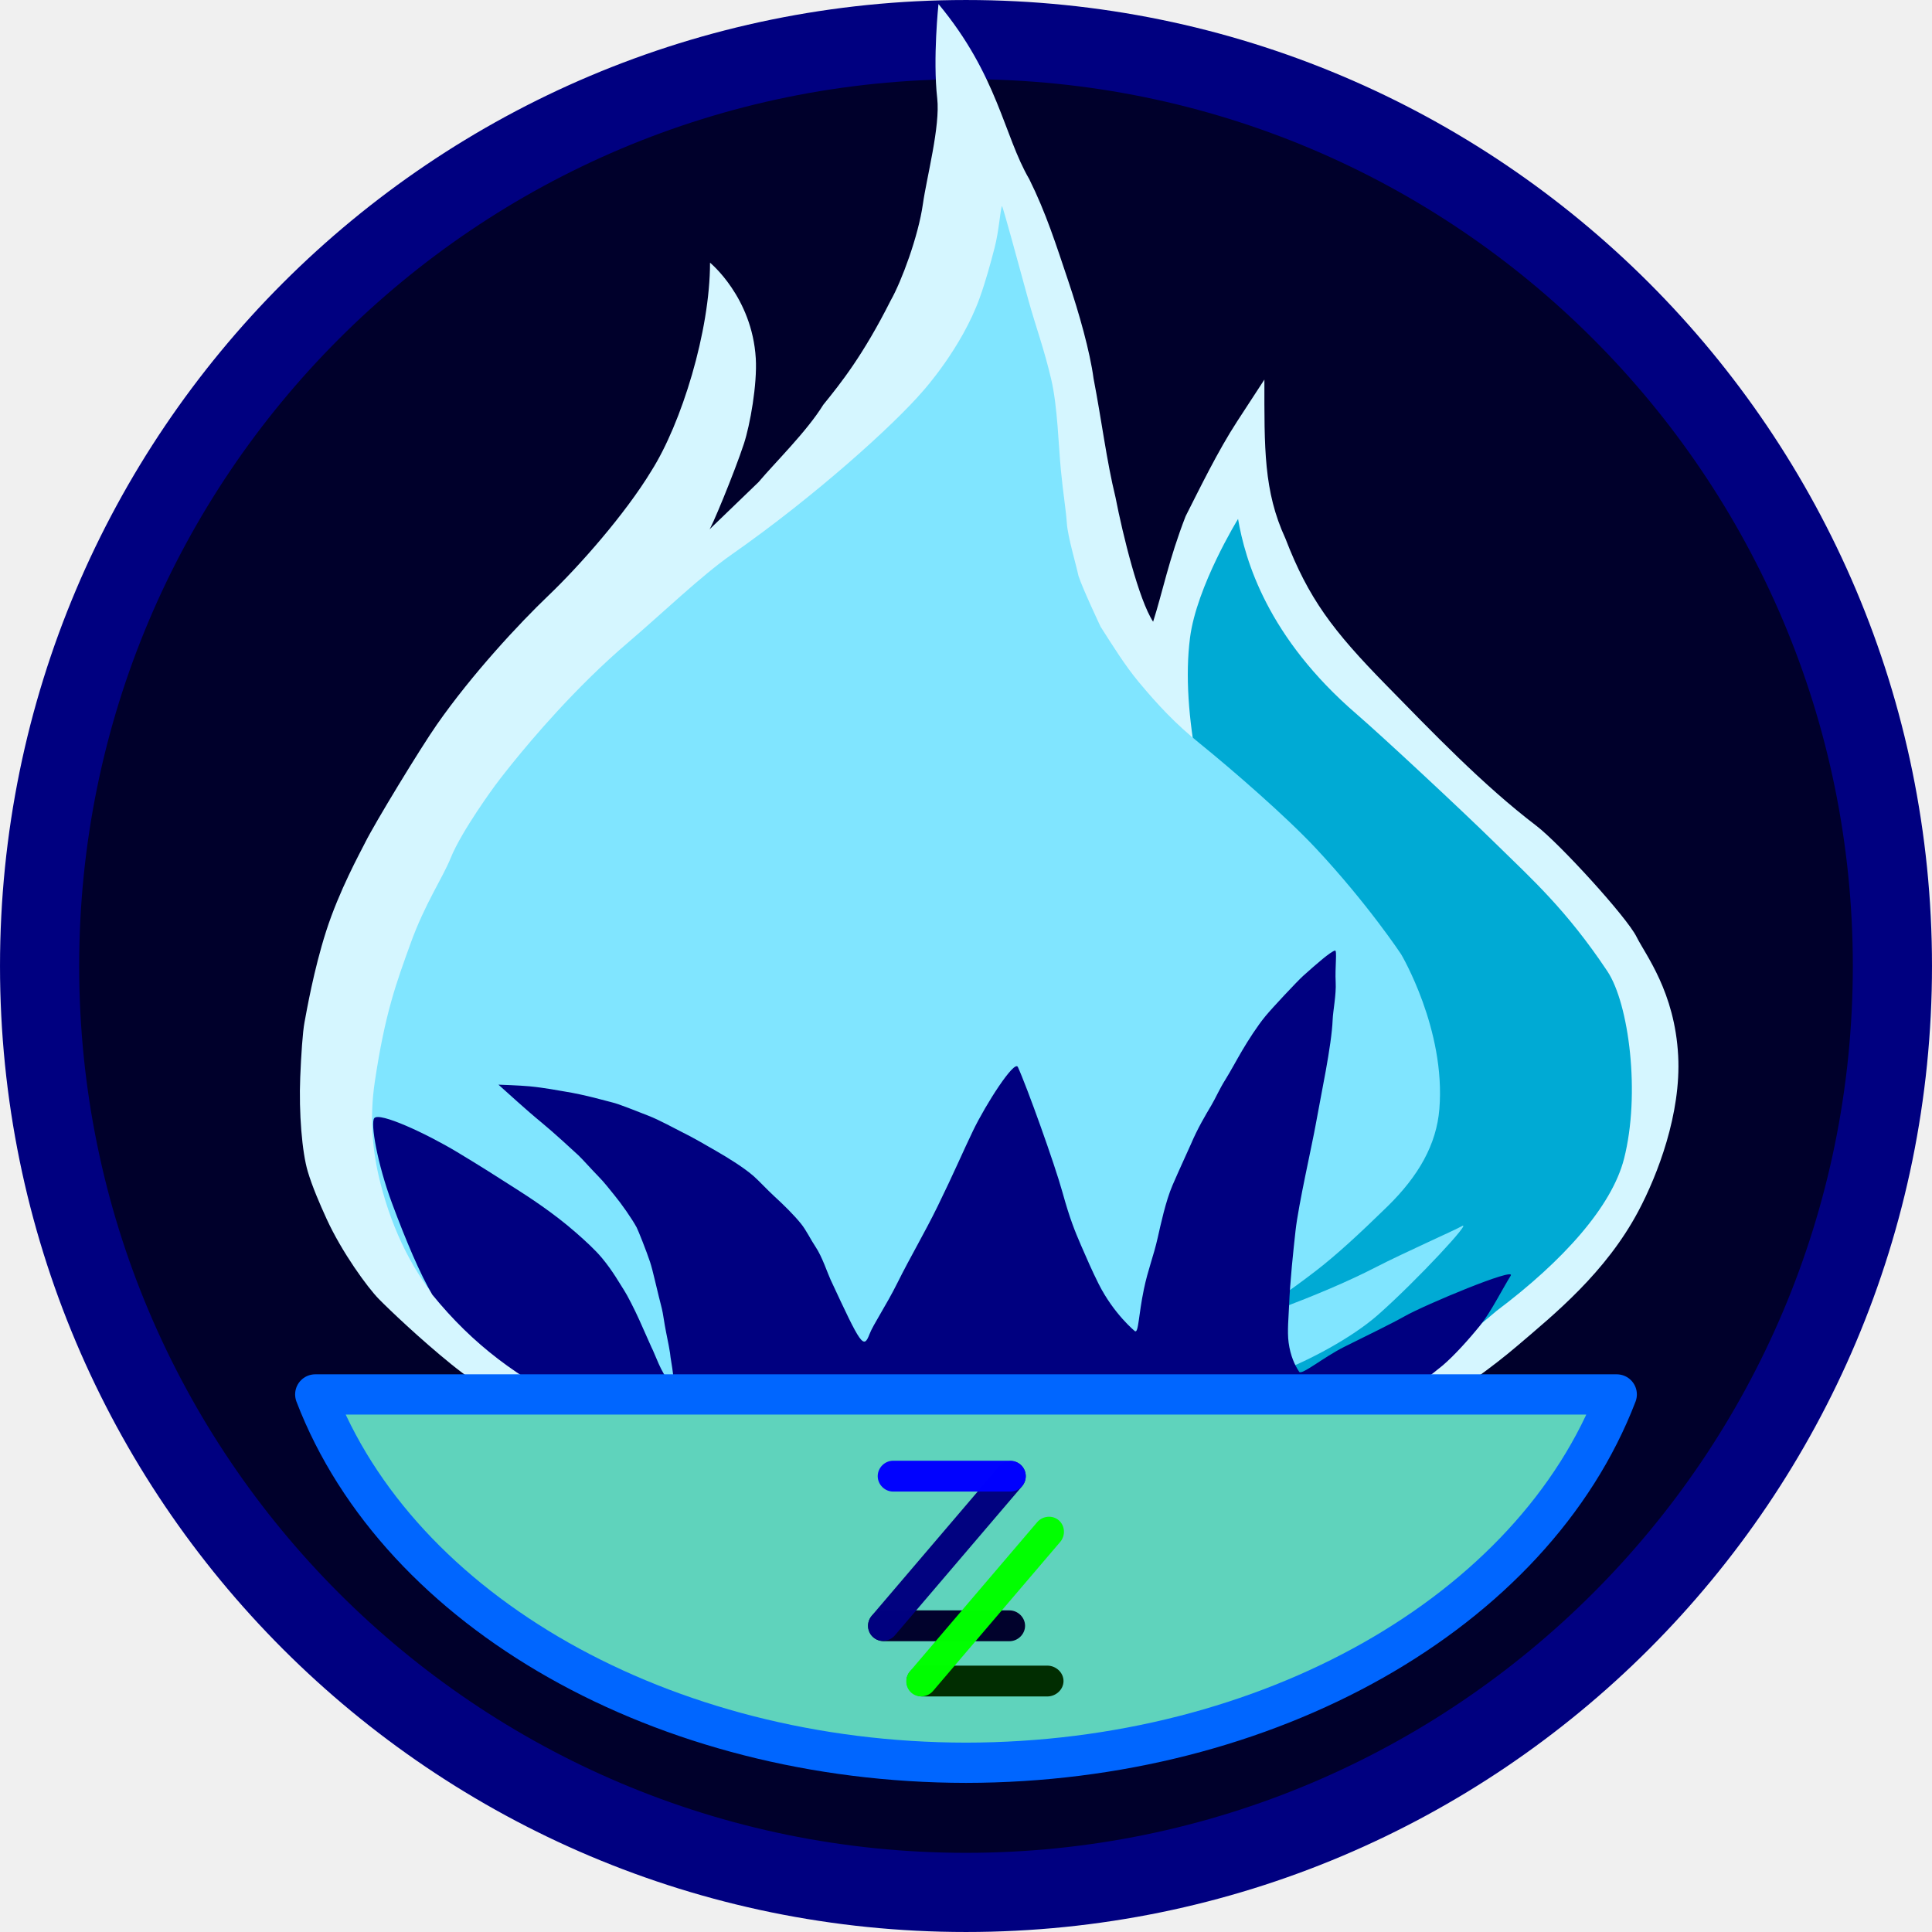
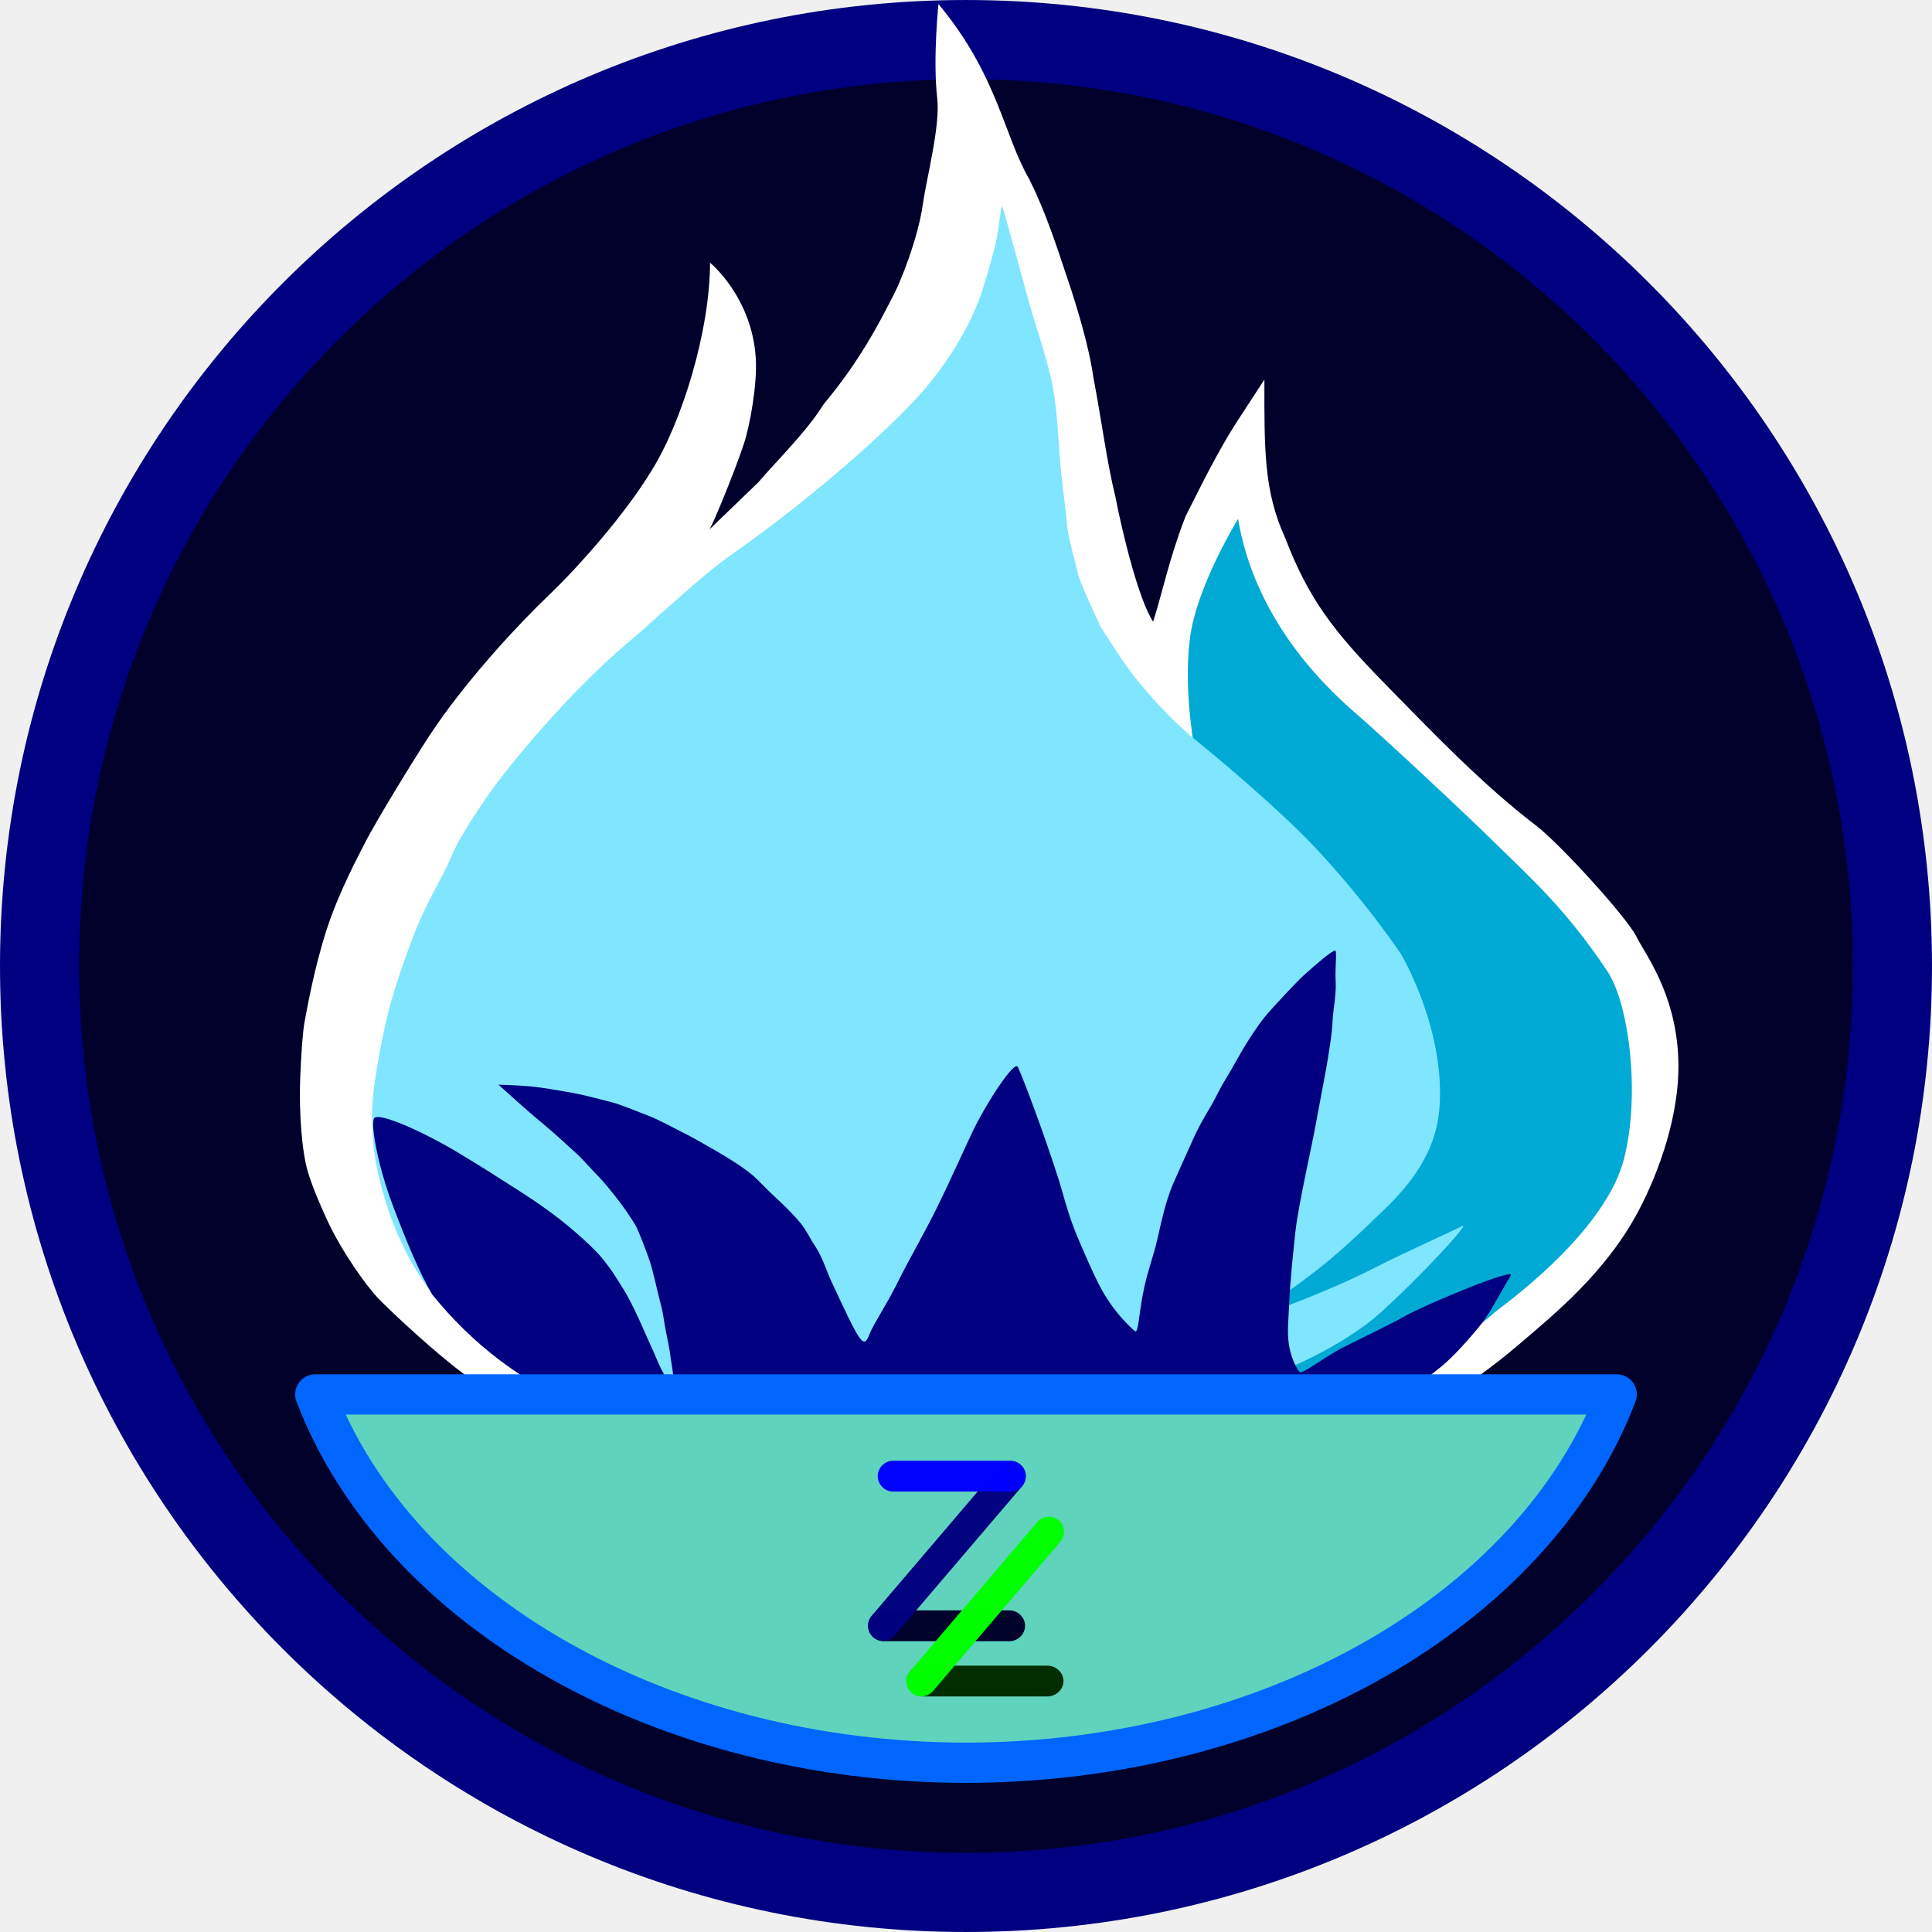
<svg xmlns="http://www.w3.org/2000/svg" width="1200" height="1200" version="1.1" viewBox="0 0 1200 1200">
  <g transform="matrix(4.5589 0 0 4.5589 -1544.9 -359.49)" />
  <circle cx="600" cy="600" r="575.41" fill="#00002b" stroke="#000080" stroke-linecap="round" stroke-linejoin="round" stroke-width="49.17" />
-   <path d="m582.91 2.51s-3.589 33.91-0.785 58.607c1.957 17.234-6.548 48.969-8.896 65.595-2.831 20.039-13.312 48.131-19.948 59.814-17.347 34.424-31.085 51.494-41.941 64.902-10.316 16.68-29.649 35.524-40.253 48.068l-30.742 29.634c0.674 1.053 15.935-35.898 21.709-53.502 3.851-11.742 8.338-36.994 7.373-53.056-2.289-38.118-28.42-59.408-28.42-59.408 0.021 42.475-17.754 99.85-36.468 129.37-16.215 26.749-44.711 59.046-63.945 77.42-17.98 17.176-47.302 48.638-69.27 80.129-10.311 14.781-38.509 61.115-44.577 73.362-2.864 5.78-16.099 29.662-24.24 55.143-7.684 24.052-12.005 49.134-13.381 56.415-1.124 5.944-2.09 20.316-2.647 34.075-0.891 22.014 1.097 46.576 4.704 58.629 2.8 9.357 7.345 19.897 11.651 29.315 9.509 20.801 25.506 42.728 32.506 49.857 6.234 6.349 25.602 24.833 45.033 40.546 16.993 13.742 44.132 31.181 58.246 39.212 15.967 9.085 42.849 20.988 57.231 26.579 10.499 5.073 40.487 12.615 40.487 12.615s352.63 5.03 362.34 0c65.641-34.01 112.16-62.986 143.7-89.867 23.103-19.69 55.022-45.584 75.261-83.728 11.928-22.48 26.595-60.53 24.706-96.468-2.087-39.724-20.304-62.68-25.871-73.916-6.068-12.247-47.945-58.071-62.279-68.995-33.227-25.321-64.694-58.238-93.455-87.587-32.919-33.592-47.967-53.509-62.343-90.799-13.58-29.406-13.077-56.234-13.056-98.71l-16.962 26.023c-11.905 18.264-23.2 41.57-31.976 58.865-10.447 26.904-14.404 47.516-20.181 65.507-8.918-13.649-18.774-53.724-23.356-77.239-5.594-22.882-8.498-47.181-13.636-73.819-2.243-16.814-8.976-40.573-15.752-60.714-7.624-22.663-13.701-41.966-24.178-63.097-15.823-27.057-19.472-64.38-56.384-108.78z" fill="#d5f6ff" />
+   <path d="m582.91 2.51s-3.589 33.91-0.785 58.607c1.957 17.234-6.548 48.969-8.896 65.595-2.831 20.039-13.312 48.131-19.948 59.814-17.347 34.424-31.085 51.494-41.941 64.902-10.316 16.68-29.649 35.524-40.253 48.068l-30.742 29.634c0.674 1.053 15.935-35.898 21.709-53.502 3.851-11.742 8.338-36.994 7.373-53.056-2.289-38.118-28.42-59.408-28.42-59.408 0.021 42.475-17.754 99.85-36.468 129.37-16.215 26.749-44.711 59.046-63.945 77.42-17.98 17.176-47.302 48.638-69.27 80.129-10.311 14.781-38.509 61.115-44.577 73.362-2.864 5.78-16.099 29.662-24.24 55.143-7.684 24.052-12.005 49.134-13.381 56.415-1.124 5.944-2.09 20.316-2.647 34.075-0.891 22.014 1.097 46.576 4.704 58.629 2.8 9.357 7.345 19.897 11.651 29.315 9.509 20.801 25.506 42.728 32.506 49.857 6.234 6.349 25.602 24.833 45.033 40.546 16.993 13.742 44.132 31.181 58.246 39.212 15.967 9.085 42.849 20.988 57.231 26.579 10.499 5.073 40.487 12.615 40.487 12.615s352.63 5.03 362.34 0c65.641-34.01 112.16-62.986 143.7-89.867 23.103-19.69 55.022-45.584 75.261-83.728 11.928-22.48 26.595-60.53 24.706-96.468-2.087-39.724-20.304-62.68-25.871-73.916-6.068-12.247-47.945-58.071-62.279-68.995-33.227-25.321-64.694-58.238-93.455-87.587-32.919-33.592-47.967-53.509-62.343-90.799-13.58-29.406-13.077-56.234-13.056-98.71l-16.962 26.023c-11.905 18.264-23.2 41.57-31.976 58.865-10.447 26.904-14.404 47.516-20.181 65.507-8.918-13.649-18.774-53.724-23.356-77.239-5.594-22.882-8.498-47.181-13.636-73.819-2.243-16.814-8.976-40.573-15.752-60.714-7.624-22.663-13.701-41.966-24.178-63.097-15.823-27.057-19.472-64.38-56.384-108.78z" fill="#fff" />
  <path d="m668.8 863.66s62.161 5.91 108.91 14.474c21.482 3.935 44.214 11.952 49.976 9.082 21.73-10.823 71.577-47.144 101.86-73.014 41.584-31.214 71.606-64.973 79.15-94.402 10.317-40.251 3.097-96.422-10.357-116.59-25.604-38.377-47.125-57.417-69.325-79.223-21.802-21.416-70.94-67.116-86.401-80.439-55.393-47.733-69.275-95.595-73.629-121.24 0 0-25.742 41.814-29.85 73.846-2.984 23.266-0.932 50.579 4.644 79.676 3.702 19.314 4.264 37.387 2.31 53.218-1.807 14.641-26.604 69.259-32.715 80.07-10.346 18.303-49.376 83.829-58.182 110.11-22.524 67.225-14.71 120.24 13.608 144.43z" fill="#00aad4" />
  <path d="m622.29 127.99c-1.101 3.195-1.782 15.313-4.566 26.045-2.5 9.635-5.543 20.768-9.205 30.953-11.315 31.472-35.281 57.92-35.281 57.92-17.967 20.937-66.957 65.298-119.01 101.66-18.755 13.104-43.31 36.781-63.908 54.314-16.316 13.888-31.425 29.051-44.15 42.863-23.376 25.373-38.709 46.191-38.709 46.191s-20.733 28.067-27.541 45.002c-4.946 12.303-15.959 28.209-24.922 53.082-8.766 24.325-15.812 42.95-22.219 86.006-3.297 22.156-1.569 43.008 3.545 62.984 7.571 29.576 20.514 56.267 39.922 77.898 23.126 25.775 52.983 42.977 76.725 57.166 29.055 17.364 55.426 24.131 55.426 24.131 16.247-4.427 42.163-12.634 65.229-17.678 15.127-3.308 35.056-6.381 58.381-7.993 24.056-1.776 51.683-4.162 79.835-4.278 31.861-0.71 65.062 0.657 80.231 2.104 14.316 1.259 30.591 3.148 34.665 3.334 14.216 1.024 41.324-7.794 69.561-18.414 15.4-5.792 42.88-19.862 59.631-34.631 23.765-20.952 59.972-59.902 51.797-54.934-3.162 1.922-36.799 16.907-52.684 25.125-37.078 19.182-87.738 35.832-87.738 35.832s15.597-6.96 49.535-32.957c12.894-9.877 27.207-23.063 44.76-40.197 19.618-19.15 30.621-38.719 32.418-60.68 4.043-49.407-23.758-96.137-23.758-96.137s-20.684-31.307-53.043-65.891c-18.381-19.645-51.712-48.633-72.416-65.363-14.395-11.632-25.48-23.371-37.527-37.852-8.428-10.131-16-22.308-23.671-34.333 0 0-11.074-23.382-13.753-31.607-1.489-7.054-6.663-24.339-7.211-32.655-0.548-8.306-2.203-17.62-3.692-32.858-1.49-15.243-2.053-39.562-5.994-56.416-4.532-19.38-9.561-32.604-14.205-49.33-5.946-21.415-16.092-59.482-16.461-58.412z" fill="#80e5ff" />
  <path d="m360.07 874.63c-38.26-18.467-66.29-39.411-91.601-70.548-7.502-12.718-16.266-33.263-24.997-56.779-9.206-24.794-13.468-49.804-11.006-52.803 3.242-3.948 32.328 9.566 51.437 21.048 14.208 8.537 25.439 15.696 37.437 23.394 6.133 3.934 22.205 14.19 36.505 26.768 5.84 5.137 11.727 10.469 16.068 15.684 6.922 8.316 11.095 16.055 13.789 20.129 1.809 2.734 6.379 11.669 9.362 18.278 3.629 8.04 5.698 12.695 7.564 17 2.055 3.761 6.125 16.372 11.207 21.227 4.875 4.657 0.82-11.729 0.335-17.635-0.084-1.022-1.187-6.799-2.436-12.866-1.117-5.425-1.946-12.134-2.671-14.832-0.627-2.333-2.883-11.498-4.301-17.507-1.034-4.38-2.12-8.677-3.001-11.355-2.122-6.455-7.413-19.771-8.326-21.46-2.925-5.413-9.562-14.874-13.842-20.041-3.242-3.914-6.024-7.727-10.166-11.914-3.408-3.445-10.201-11.033-12.214-12.878-3.082-2.826-15.031-13.906-22.541-20.069-10.775-8.843-21.276-18.678-27.075-23.769 0 0 13.14 0.439 19.267 1.022 9.333 0.888 18.7 2.722 21.478 3.163 13.434 2.133 26.441 6.031 29.856 6.822 4.361 1.01 14.958 5.374 22.488 8.269 6.728 2.586 16.595 8.059 20.293 9.874 7.778 3.817 15.741 8.529 21.752 11.987 7.904 4.547 17.399 10.48 23.262 15.585 3.407 2.966 8.237 8.297 13.074 12.736 5.797 5.321 11.868 11.277 16.407 16.854 3.297 4.051 6.128 10.048 9.096 14.449 4.092 6.068 7.454 16.366 9.285 20.306 18.983 40.857 20.525 43.538 24.249 33.819 2.282-5.955 10.232-17.541 17.448-32.063 7.773-15.643 16.719-30.712 24.839-47.302 9.993-20.418 15.883-34.278 21.975-46.912 8.029-16.65 25.738-44.143 27.848-39.571 5.418 11.742 22.813 60.078 27.766 78.01 4.464 16.162 7.677 24.017 11.396 32.606 3.284 7.583 7.063 16.274 10.996 24.088 9.435 18.743 22.554 29.381 22.554 29.381 2.272 1.341 2.164-9.762 5.563-26.084 2.576-12.369 5.915-20.136 8.581-31.945 1.832-8.114 4.988-22.84 9.191-32.593 4.099-9.513 8.422-18.763 11.484-25.653 4.21-9.885 8.744-17.422 12.678-24.085 2.668-4.519 4.903-9.856 8.675-15.887 3.257-5.207 6.978-12.208 10.566-18.291 3.468-5.881 9.204-14.926 14.329-21.143 4.372-5.303 19.945-21.899 23.447-25.041 8.624-7.737 16.976-14.982 19.737-15.698 1.47-0.381-0.073 10.538 0.439 19.727 0.419 7.522-1.665 17.785-1.872 23.13-0.633 16.303-7.319 47.032-10.516 65.128-2.208 12.501-10.787 50.018-12.545 66.001-1.314 11.949-3.456 31.62-4.023 46.753-0.24 6.402-1.209 15.771-0.281 22.718 1.095 8.193 3.848 14.143 6.556 18.158 1.578 2.339 15.215-9.124 28.23-15.576 14.597-7.237 29.715-14.599 37.258-18.88 12.569-7.133 69.396-30.842 65.902-25.218-5.208 8.382-12.462 22.812-18.839 30.721-7.389 9.165-16.325 18.977-23.337 24.984-4.636 3.769-22.509 18.149-35.471 26.536-11.434 7.398-29.9 19.624-33.588 19.624h-418.7c-18.563-6.114-29.772-8.982-48.325-19.58z" fill="#000080" />
  <path d="m195.81 866.11a421.12 316.37 0 0 0 404.19 228.77 421.12 316.37 0 0 0 404.19-228.77z" fill="#5fd3bc" stroke="#06f" stroke-linejoin="round" stroke-width="25" />
  <g transform="matrix(.65823 0 0 .65823 495.5 876)" shape-rendering="auto">
    <path d="m81.145 188.74c-8.045 0-14.815 6.649-14.815 14.551 0 7.902 6.77 14.553 14.815 14.553h118.54c8.045 0 14.815-6.651 14.815-14.553 0-7.902-6.77-14.551-14.815-14.551z" color="#000000" color-rendering="auto" dominant-baseline="auto" fill="#00002b" image-rendering="auto" opacity=".99" solid-color="#000000" stop-color="#000000" style="font-feature-settings:normal;font-variant-alternates:normal;font-variant-caps:normal;font-variant-east-asian:normal;font-variant-ligatures:normal;font-variant-numeric:normal;font-variant-position:normal;font-variation-settings:normal;inline-size:0;isolation:auto;mix-blend-mode:normal;shape-margin:0;shape-padding:0;text-decoration-color:#000000;text-decoration-line:none;text-decoration-style:solid;text-indent:0;text-orientation:mixed;text-transform:none;white-space:normal" />
    <path d="m117.98 240.87c-8.349 0-15.376 6.651-15.376 14.553 0 7.902 7.027 14.551 15.376 14.551h117.42c8.349 0 15.376-6.649 15.376-14.551 0-7.902-7.027-14.553-15.376-14.553z" color="#000000" color-rendering="auto" dominant-baseline="auto" fill="#002b00" image-rendering="auto" opacity=".99" solid-color="#000000" stop-color="#000000" style="font-feature-settings:normal;font-variant-alternates:normal;font-variant-caps:normal;font-variant-east-asian:normal;font-variant-ligatures:normal;font-variant-numeric:normal;font-variant-position:normal;font-variation-settings:normal;inline-size:0;isolation:auto;mix-blend-mode:normal;shape-margin:0;shape-padding:0;text-decoration-color:#000000;text-decoration-line:none;text-decoration-style:solid;text-indent:0;text-orientation:mixed;text-transform:none;white-space:normal" />
    <path d="m210.21 51.287c-6.085-5.2-15.343-4.068-20.327 1.773l-120.08 140.74c-4.983 5.84-4.649 15.167 1.437 20.367 6.085 5.2 15.344 4.07 20.327-1.77l120.08-140.74c4.983-5.84 4.648-15.17-1.437-20.37z" color="#000000" color-rendering="auto" dominant-baseline="auto" fill="#000080" image-rendering="auto" opacity=".99" solid-color="#000000" stop-color="#000000" style="font-feature-settings:normal;font-variant-alternates:normal;font-variant-caps:normal;font-variant-east-asian:normal;font-variant-ligatures:normal;font-variant-numeric:normal;font-variant-position:normal;font-variation-settings:normal;inline-size:0;isolation:auto;mix-blend-mode:normal;shape-margin:0;shape-padding:0;text-decoration-color:#000000;text-decoration-line:none;text-decoration-style:solid;text-indent:0;text-orientation:mixed;text-transform:none;white-space:normal" />
    <path d="m90.003 47.53c-7.902 0-14.553 6.651-14.553 14.553 0 7.902 6.651 14.551 14.553 14.551h110.64c7.902 0 14.551-6.649 14.551-14.551s-6.649-14.553-14.551-14.553z" color="#000000" color-rendering="auto" dominant-baseline="auto" fill="#00f" image-rendering="auto" opacity=".99" solid-color="#000000" stop-color="#000000" style="font-feature-settings:normal;font-variant-alternates:normal;font-variant-caps:normal;font-variant-east-asian:normal;font-variant-ligatures:normal;font-variant-numeric:normal;font-variant-position:normal;font-variation-settings:normal;inline-size:0;isolation:auto;mix-blend-mode:normal;shape-margin:0;shape-padding:0;text-decoration-color:#000000;text-decoration-line:none;text-decoration-style:solid;text-indent:0;text-orientation:mixed;text-transform:none;white-space:normal" />
    <path d="m246.28 103.71c-6.085-5.2-15.343-4.068-20.327 1.773l-120.08 140.74c-4.983 5.84-4.649 15.167 1.437 20.367 6.085 5.2 15.344 4.07 20.327-1.77l120.08-140.74c4.983-5.84 4.648-15.17-1.437-20.37z" color="#000000" color-rendering="auto" dominant-baseline="auto" fill="#0f0" image-rendering="auto" opacity=".99" solid-color="#000000" stop-color="#000000" style="font-feature-settings:normal;font-variant-alternates:normal;font-variant-caps:normal;font-variant-east-asian:normal;font-variant-ligatures:normal;font-variant-numeric:normal;font-variant-position:normal;font-variation-settings:normal;inline-size:0;isolation:auto;mix-blend-mode:normal;shape-margin:0;shape-padding:0;text-decoration-color:#000000;text-decoration-line:none;text-decoration-style:solid;text-indent:0;text-orientation:mixed;text-transform:none;white-space:normal" />
  </g>
  <text font-family="FreeSerif" font-size="10.583px" style="line-height:1.25;shape-inside:url(#rect1483);white-space:pre" xml:space="preserve" />
  <text font-family="FreeSerif" font-size="10.583px" style="line-height:1.25;shape-inside:url(#rect1489);white-space:pre" xml:space="preserve" />
</svg>
